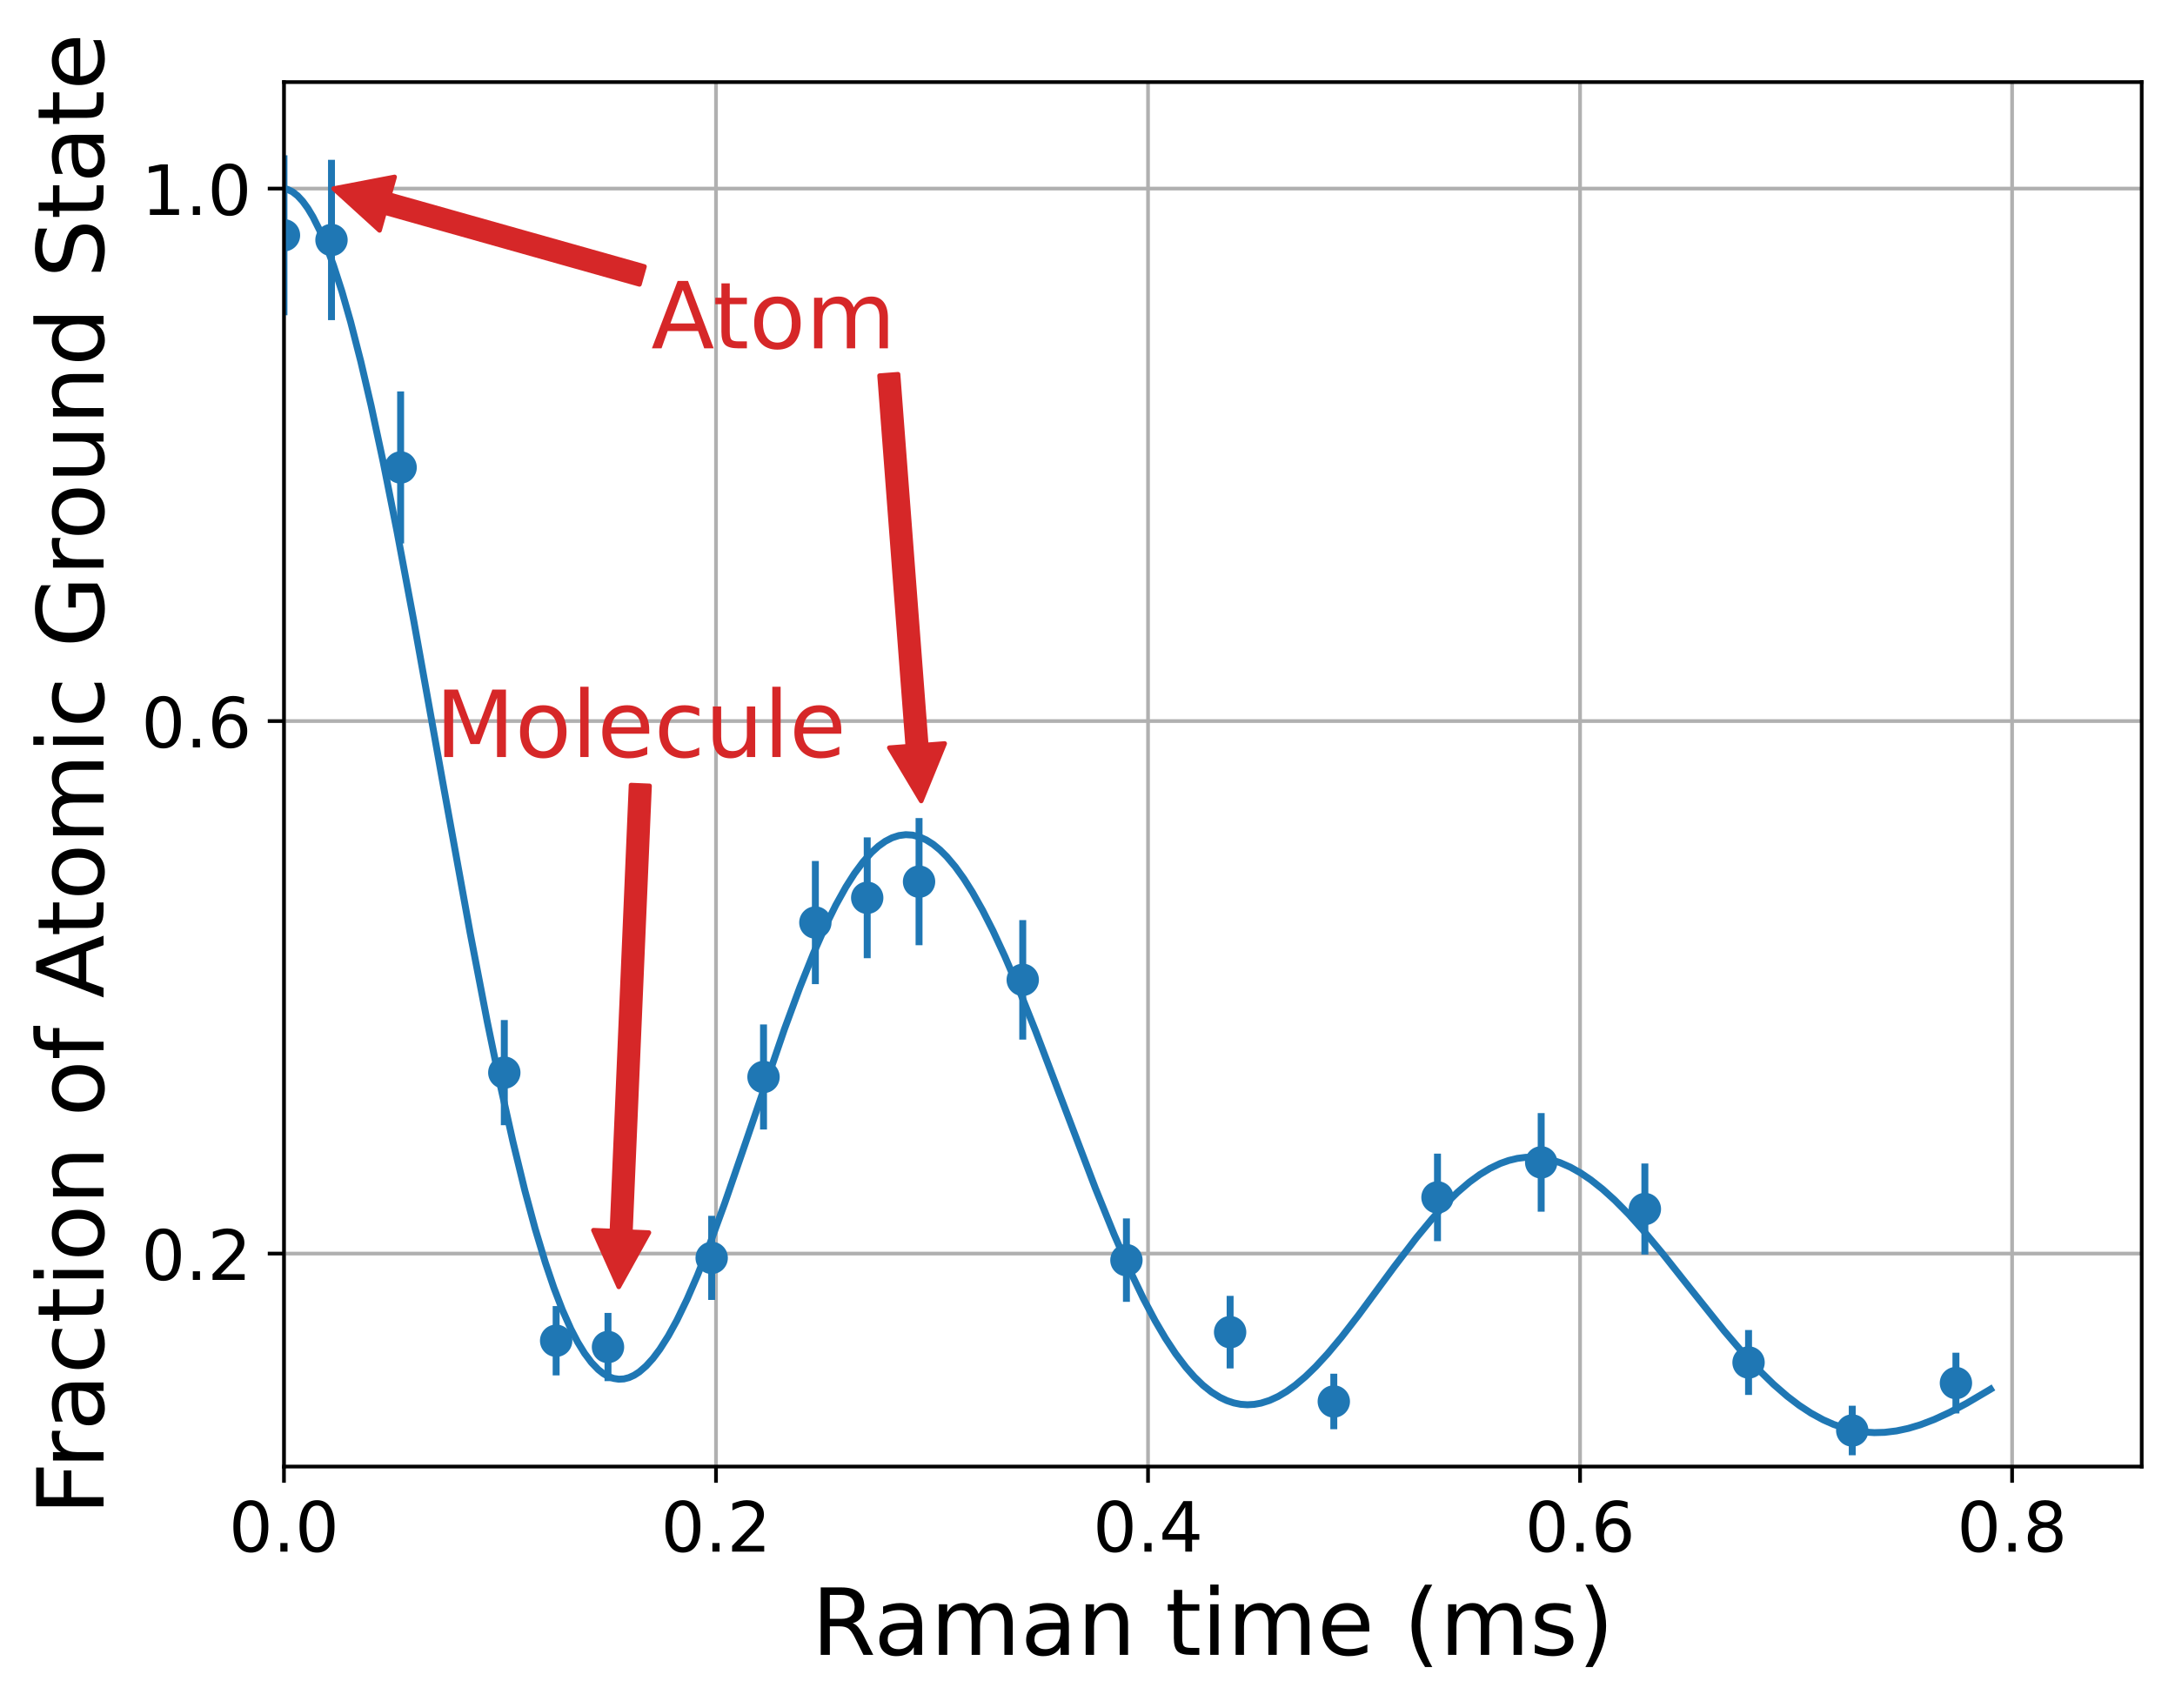
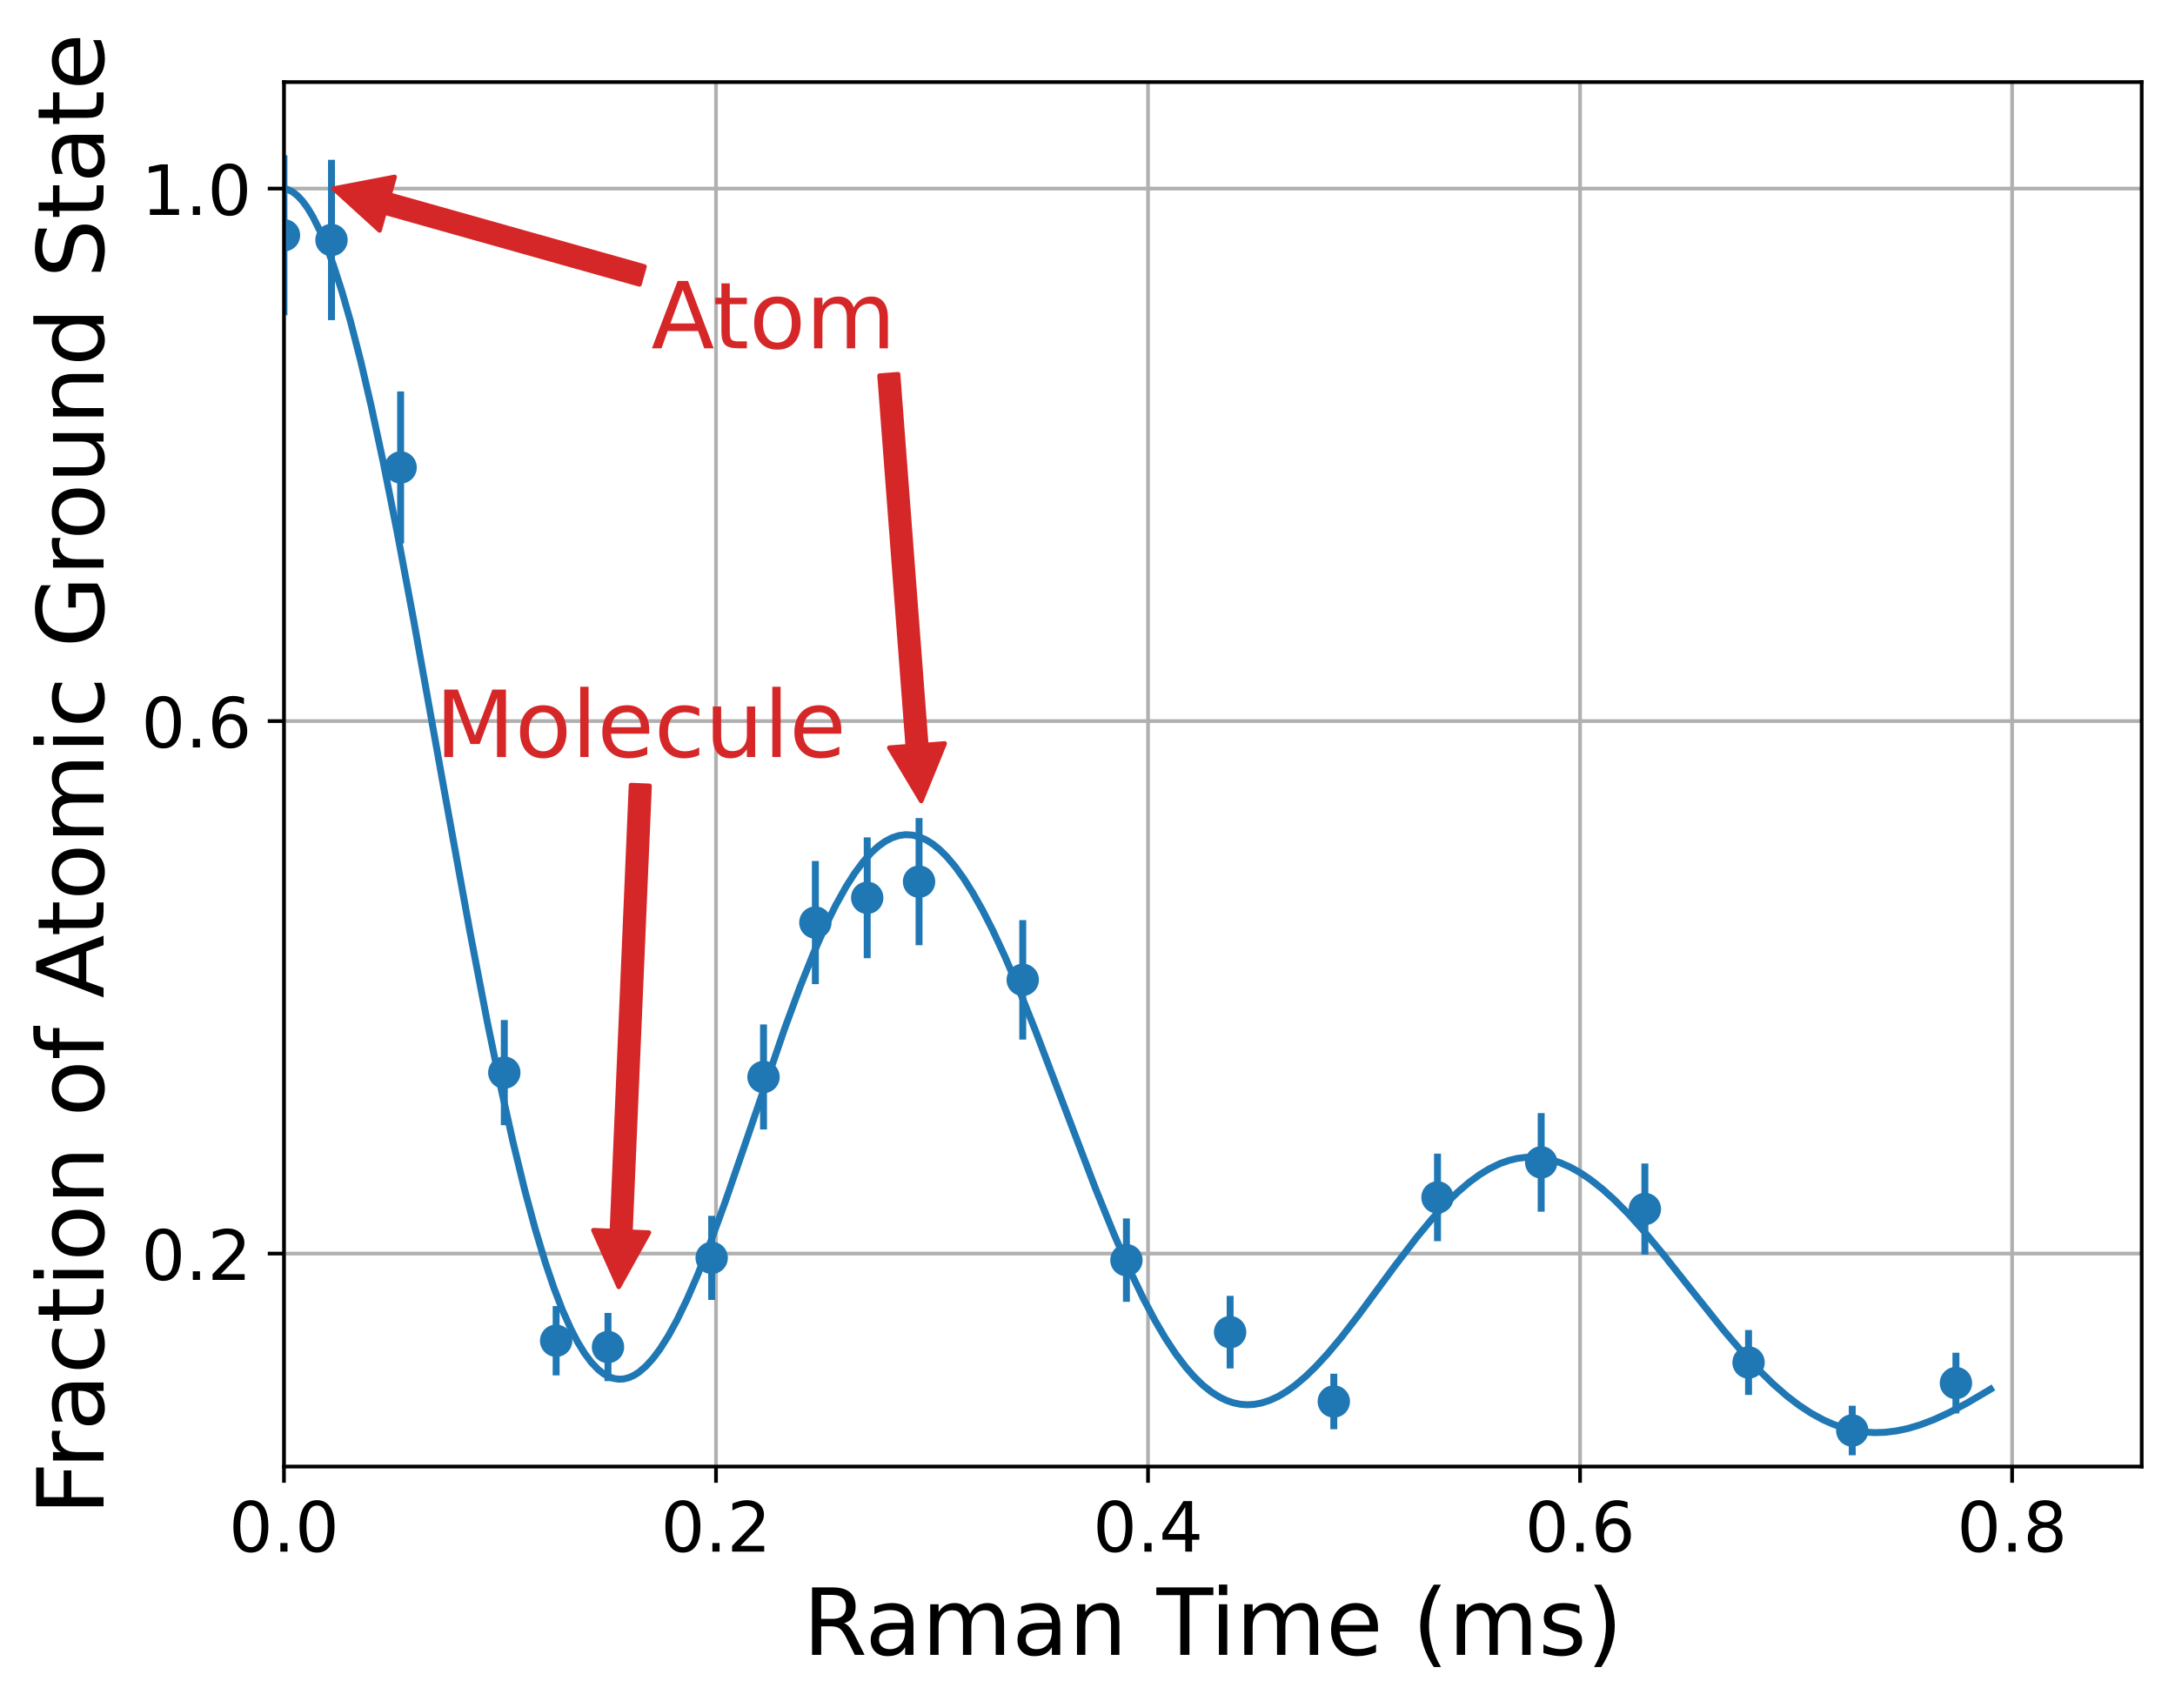
<svg xmlns="http://www.w3.org/2000/svg" xmlns:xlink="http://www.w3.org/1999/xlink" height="369.2pt" version="1.1" viewBox="0 0 470.371 369.2" width="470.371pt">
  <defs>
    <style type="text/css">*{stroke-linecap:butt;stroke-linejoin:round;}</style>
  </defs>
  <g id="figure_1">
    <g id="patch_1">
      <path d="M 0 369.2  L 470.371 369.2  L 470.371 0  L 0 0  z " style="fill:none;" />
    </g>
    <g id="axes_1">
      <g id="patch_2">
        <path d="M 61.411 317.127  L 463.171 317.127  L 463.171 17.751  L 61.411 17.751  z " style="fill:none;" />
      </g>
      <g id="matplotlib.axis_1">
        <g id="xtick_1">
          <g id="line2d_1">
            <path clip-path="url(#p8268c2a83a)" d="M 61.411 317.127  L 61.411 17.751  " style="fill:none;stroke:#b0b0b0;stroke-linecap:square;stroke-width:0.8;" />
          </g>
          <g id="line2d_2">
            <defs>
              <path d="M 0 0  L 0 3.5  " id="m005f0a59be" style="stroke:#000000;stroke-width:0.8;" />
            </defs>
            <g>
              <use style="stroke:#000000;stroke-width:0.8;" x="61.411" xlink:href="#m005f0a59be" y="317.127" />
            </g>
          </g>
          <g id="text_1">
            <g transform="translate(49.48359 335.5247)scale(0.15 -0.15)">
              <defs>
                <path d="M 31.781 66.406  Q 24.172 66.406 20.328 58.906  Q 16.5 51.422 16.5 36.375  Q 16.5 21.391 20.328 13.891  Q 24.172 6.391 31.781 6.391  Q 39.453 6.391 43.281 13.891  Q 47.125 21.391 47.125 36.375  Q 47.125 51.422 43.281 58.906  Q 39.453 66.406 31.781 66.406  z M 31.781 74.219  Q 44.047 74.219 50.516 64.516  Q 56.984 54.828 56.984 36.375  Q 56.984 17.969 50.516 8.266  Q 44.047 -1.422 31.781 -1.422  Q 19.531 -1.422 13.062 8.266  Q 6.594 17.969 6.594 36.375  Q 6.594 54.828 13.062 64.516  Q 19.531 74.219 31.781 74.219  z " id="DejaVuSans-48" />
                <path d="M 10.688 12.406  L 21 12.406  L 21 0  L 10.688 0  z " id="DejaVuSans-46" />
              </defs>
              <use xlink:href="#DejaVuSans-48" />
              <use x="63.623" xlink:href="#DejaVuSans-46" />
              <use x="95.41" xlink:href="#DejaVuSans-48" />
            </g>
          </g>
        </g>
        <g id="xtick_2">
          <g id="line2d_3">
            <path clip-path="url(#p8268c2a83a)" d="M 154.843 317.127  L 154.843 17.751  " style="fill:none;stroke:#b0b0b0;stroke-linecap:square;stroke-width:0.8;" />
          </g>
          <g id="line2d_4">
            <g>
              <use style="stroke:#000000;stroke-width:0.8;" x="154.843" xlink:href="#m005f0a59be" y="317.127" />
            </g>
          </g>
          <g id="text_2">
            <g transform="translate(142.9162 335.5247)scale(0.15 -0.15)">
              <defs>
                <path d="M 19.188 8.297  L 53.609 8.297  L 53.609 0  L 7.328 0  L 7.328 8.297  Q 12.938 14.109 22.625 23.891  Q 32.328 33.688 34.812 36.531  Q 39.547 41.844 41.422 45.531  Q 43.312 49.219 43.312 52.781  Q 43.312 58.594 39.234 62.25  Q 35.156 65.922 28.609 65.922  Q 23.969 65.922 18.812 64.312  Q 13.672 62.703 7.812 59.422  L 7.812 69.391  Q 13.766 71.781 18.938 73  Q 24.125 74.219 28.422 74.219  Q 39.75 74.219 46.484 68.547  Q 53.219 62.891 53.219 53.422  Q 53.219 48.922 51.531 44.891  Q 49.859 40.875 45.406 35.406  Q 44.188 33.984 37.641 27.219  Q 31.109 20.453 19.188 8.297  z " id="DejaVuSans-50" />
              </defs>
              <use xlink:href="#DejaVuSans-48" />
              <use x="63.623" xlink:href="#DejaVuSans-46" />
              <use x="95.41" xlink:href="#DejaVuSans-50" />
            </g>
          </g>
        </g>
        <g id="xtick_3">
          <g id="line2d_5">
            <path clip-path="url(#p8268c2a83a)" d="M 248.276 317.127  L 248.276 17.751  " style="fill:none;stroke:#b0b0b0;stroke-linecap:square;stroke-width:0.8;" />
          </g>
          <g id="line2d_6">
            <g>
              <use style="stroke:#000000;stroke-width:0.8;" x="248.276" xlink:href="#m005f0a59be" y="317.127" />
            </g>
          </g>
          <g id="text_3">
            <g transform="translate(236.3487 335.5247)scale(0.15 -0.15)">
              <defs>
                <path d="M 37.797 64.312  L 12.891 25.391  L 37.797 25.391  z M 35.203 72.906  L 47.609 72.906  L 47.609 25.391  L 58.016 25.391  L 58.016 17.188  L 47.609 17.188  L 47.609 0  L 37.797 0  L 37.797 17.188  L 4.891 17.188  L 4.891 26.703  z " id="DejaVuSans-52" />
              </defs>
              <use xlink:href="#DejaVuSans-48" />
              <use x="63.623" xlink:href="#DejaVuSans-46" />
              <use x="95.41" xlink:href="#DejaVuSans-52" />
            </g>
          </g>
        </g>
        <g id="xtick_4">
          <g id="line2d_7">
            <path clip-path="url(#p8268c2a83a)" d="M 341.709 317.127  L 341.709 17.751  " style="fill:none;stroke:#b0b0b0;stroke-linecap:square;stroke-width:0.8;" />
          </g>
          <g id="line2d_8">
            <g>
              <use style="stroke:#000000;stroke-width:0.8;" x="341.709" xlink:href="#m005f0a59be" y="317.127" />
            </g>
          </g>
          <g id="text_4">
            <g transform="translate(329.7813 335.5247)scale(0.15 -0.15)">
              <defs>
                <path d="M 33.016 40.375  Q 26.375 40.375 22.484 35.828  Q 18.609 31.297 18.609 23.391  Q 18.609 15.531 22.484 10.953  Q 26.375 6.391 33.016 6.391  Q 39.656 6.391 43.531 10.953  Q 47.406 15.531 47.406 23.391  Q 47.406 31.297 43.531 35.828  Q 39.656 40.375 33.016 40.375  z M 52.594 71.297  L 52.594 62.312  Q 48.875 64.062 45.094 64.984  Q 41.312 65.922 37.594 65.922  Q 27.828 65.922 22.672 59.328  Q 17.531 52.734 16.797 39.406  Q 19.672 43.656 24.016 45.922  Q 28.375 48.188 33.594 48.188  Q 44.578 48.188 50.953 41.516  Q 57.328 34.859 57.328 23.391  Q 57.328 12.156 50.688 5.359  Q 44.047 -1.422 33.016 -1.422  Q 20.359 -1.422 13.672 8.266  Q 6.984 17.969 6.984 36.375  Q 6.984 53.656 15.188 63.938  Q 23.391 74.219 37.203 74.219  Q 40.922 74.219 44.703 73.484  Q 48.484 72.75 52.594 71.297  z " id="DejaVuSans-54" />
              </defs>
              <use xlink:href="#DejaVuSans-48" />
              <use x="63.623" xlink:href="#DejaVuSans-46" />
              <use x="95.41" xlink:href="#DejaVuSans-54" />
            </g>
          </g>
        </g>
        <g id="xtick_5">
          <g id="line2d_9">
            <path clip-path="url(#p8268c2a83a)" d="M 435.141 317.127  L 435.141 17.751  " style="fill:none;stroke:#b0b0b0;stroke-linecap:square;stroke-width:0.8;" />
          </g>
          <g id="line2d_10">
            <g>
              <use style="stroke:#000000;stroke-width:0.8;" x="435.141" xlink:href="#m005f0a59be" y="317.127" />
            </g>
          </g>
          <g id="text_5">
            <g transform="translate(423.2138 335.5247)scale(0.15 -0.15)">
              <defs>
                <path d="M 31.781 34.625  Q 24.75 34.625 20.719 30.859  Q 16.703 27.094 16.703 20.516  Q 16.703 13.922 20.719 10.156  Q 24.75 6.391 31.781 6.391  Q 38.812 6.391 42.859 10.172  Q 46.922 13.969 46.922 20.516  Q 46.922 27.094 42.891 30.859  Q 38.875 34.625 31.781 34.625  z M 21.922 38.812  Q 15.578 40.375 12.031 44.719  Q 8.5 49.078 8.5 55.328  Q 8.5 64.062 14.719 69.141  Q 20.953 74.219 31.781 74.219  Q 42.672 74.219 48.875 69.141  Q 55.078 64.062 55.078 55.328  Q 55.078 49.078 51.531 44.719  Q 48 40.375 41.703 38.812  Q 48.828 37.156 52.797 32.312  Q 56.781 27.484 56.781 20.516  Q 56.781 9.906 50.312 4.234  Q 43.844 -1.422 31.781 -1.422  Q 19.734 -1.422 13.25 4.234  Q 6.781 9.906 6.781 20.516  Q 6.781 27.484 10.781 32.312  Q 14.797 37.156 21.922 38.812  z M 18.312 54.391  Q 18.312 48.734 21.844 45.562  Q 25.391 42.391 31.781 42.391  Q 38.141 42.391 41.719 45.562  Q 45.312 48.734 45.312 54.391  Q 45.312 60.062 41.719 63.234  Q 38.141 66.406 31.781 66.406  Q 25.391 66.406 21.844 63.234  Q 18.312 60.062 18.312 54.391  z " id="DejaVuSans-56" />
              </defs>
              <use xlink:href="#DejaVuSans-48" />
              <use x="63.623" xlink:href="#DejaVuSans-46" />
              <use x="95.41" xlink:href="#DejaVuSans-56" />
            </g>
          </g>
        </g>
        <g id="text_6">
-           <g transform="translate(175.5316 357.8411)scale(0.2 -0.2)">
+           <g transform="translate(173.6566 357.8411)scale(0.2 -0.2)">
            <defs>
              <path d="M 44.391 34.188  Q 47.562 33.109 50.562 29.594  Q 53.562 26.078 56.594 19.922  L 66.609 0  L 56 0  L 46.688 18.703  Q 43.062 26.031 39.672 28.422  Q 36.281 30.812 30.422 30.812  L 19.672 30.812  L 19.672 0  L 9.812 0  L 9.812 72.906  L 32.078 72.906  Q 44.578 72.906 50.734 67.672  Q 56.891 62.453 56.891 51.906  Q 56.891 45.016 53.688 40.469  Q 50.484 35.938 44.391 34.188  z M 19.672 64.797  L 19.672 38.922  L 32.078 38.922  Q 39.203 38.922 42.844 42.219  Q 46.484 45.516 46.484 51.906  Q 46.484 58.297 42.844 61.547  Q 39.203 64.797 32.078 64.797  z " id="DejaVuSans-82" />
              <path d="M 34.281 27.484  Q 23.391 27.484 19.188 25  Q 14.984 22.516 14.984 16.5  Q 14.984 11.719 18.141 8.906  Q 21.297 6.109 26.703 6.109  Q 34.188 6.109 38.703 11.406  Q 43.219 16.703 43.219 25.484  L 43.219 27.484  z M 52.203 31.203  L 52.203 0  L 43.219 0  L 43.219 8.297  Q 40.141 3.328 35.547 0.953  Q 30.953 -1.422 24.312 -1.422  Q 15.922 -1.422 10.953 3.297  Q 6 8.016 6 15.922  Q 6 25.141 12.172 29.828  Q 18.359 34.516 30.609 34.516  L 43.219 34.516  L 43.219 35.406  Q 43.219 41.609 39.141 45  Q 35.062 48.391 27.688 48.391  Q 23 48.391 18.547 47.266  Q 14.109 46.141 10.016 43.891  L 10.016 52.203  Q 14.938 54.109 19.578 55.047  Q 24.219 56 28.609 56  Q 40.484 56 46.344 49.844  Q 52.203 43.703 52.203 31.203  z " id="DejaVuSans-97" />
              <path d="M 52 44.188  Q 55.375 50.25 60.062 53.125  Q 64.75 56 71.094 56  Q 79.641 56 84.281 50.016  Q 88.922 44.047 88.922 33.016  L 88.922 0  L 79.891 0  L 79.891 32.719  Q 79.891 40.578 77.094 44.375  Q 74.312 48.188 68.609 48.188  Q 61.625 48.188 57.562 43.547  Q 53.516 38.922 53.516 30.906  L 53.516 0  L 44.484 0  L 44.484 32.719  Q 44.484 40.625 41.703 44.406  Q 38.922 48.188 33.109 48.188  Q 26.219 48.188 22.156 43.531  Q 18.109 38.875 18.109 30.906  L 18.109 0  L 9.078 0  L 9.078 54.688  L 18.109 54.688  L 18.109 46.188  Q 21.188 51.219 25.484 53.609  Q 29.781 56 35.688 56  Q 41.656 56 45.828 52.969  Q 50 49.953 52 44.188  z " id="DejaVuSans-109" />
              <path d="M 54.891 33.016  L 54.891 0  L 45.906 0  L 45.906 32.719  Q 45.906 40.484 42.875 44.328  Q 39.844 48.188 33.797 48.188  Q 26.516 48.188 22.312 43.547  Q 18.109 38.922 18.109 30.906  L 18.109 0  L 9.078 0  L 9.078 54.688  L 18.109 54.688  L 18.109 46.188  Q 21.344 51.125 25.703 53.562  Q 30.078 56 35.797 56  Q 45.219 56 50.047 50.172  Q 54.891 44.344 54.891 33.016  z " id="DejaVuSans-110" />
              <path id="DejaVuSans-32" />
-               <path d="M 18.312 70.219  L 18.312 54.688  L 36.812 54.688  L 36.812 47.703  L 18.312 47.703  L 18.312 18.016  Q 18.312 11.328 20.141 9.422  Q 21.969 7.516 27.594 7.516  L 36.812 7.516  L 36.812 0  L 27.594 0  Q 17.188 0 13.234 3.875  Q 9.281 7.766 9.281 18.016  L 9.281 47.703  L 2.688 47.703  L 2.688 54.688  L 9.281 54.688  L 9.281 70.219  z " id="DejaVuSans-116" />
+               <path d="M -0.297 72.906  L 61.375 72.906  L 61.375 64.594  L 35.5 64.594  L 35.5 0  L 25.594 0  L 25.594 64.594  L -0.297 64.594  z " id="DejaVuSans-84" />
              <path d="M 9.422 54.688  L 18.406 54.688  L 18.406 0  L 9.422 0  z M 9.422 75.984  L 18.406 75.984  L 18.406 64.594  L 9.422 64.594  z " id="DejaVuSans-105" />
              <path d="M 56.203 29.594  L 56.203 25.203  L 14.891 25.203  Q 15.484 15.922 20.484 11.062  Q 25.484 6.203 34.422 6.203  Q 39.594 6.203 44.453 7.469  Q 49.312 8.734 54.109 11.281  L 54.109 2.781  Q 49.266 0.734 44.188 -0.344  Q 39.109 -1.422 33.891 -1.422  Q 20.797 -1.422 13.156 6.188  Q 5.516 13.812 5.516 26.812  Q 5.516 40.234 12.766 48.109  Q 20.016 56 32.328 56  Q 43.359 56 49.781 48.891  Q 56.203 41.797 56.203 29.594  z M 47.219 32.234  Q 47.125 39.594 43.094 43.984  Q 39.062 48.391 32.422 48.391  Q 24.906 48.391 20.391 44.141  Q 15.875 39.891 15.188 32.172  z " id="DejaVuSans-101" />
              <path d="M 31 75.875  Q 24.469 64.656 21.281 53.656  Q 18.109 42.672 18.109 31.391  Q 18.109 20.125 21.312 9.062  Q 24.516 -2 31 -13.188  L 23.188 -13.188  Q 15.875 -1.703 12.234 9.375  Q 8.594 20.453 8.594 31.391  Q 8.594 42.281 12.203 53.312  Q 15.828 64.359 23.188 75.875  z " id="DejaVuSans-40" />
              <path d="M 44.281 53.078  L 44.281 44.578  Q 40.484 46.531 36.375 47.5  Q 32.281 48.484 27.875 48.484  Q 21.188 48.484 17.844 46.438  Q 14.5 44.391 14.5 40.281  Q 14.5 37.156 16.891 35.375  Q 19.281 33.594 26.516 31.984  L 29.594 31.297  Q 39.156 29.25 43.188 25.516  Q 47.219 21.781 47.219 15.094  Q 47.219 7.469 41.188 3.016  Q 35.156 -1.422 24.609 -1.422  Q 20.219 -1.422 15.453 -0.562  Q 10.688 0.297 5.422 2  L 5.422 11.281  Q 10.406 8.688 15.234 7.391  Q 20.062 6.109 24.812 6.109  Q 31.156 6.109 34.562 8.281  Q 37.984 10.453 37.984 14.406  Q 37.984 18.062 35.516 20.016  Q 33.062 21.969 24.703 23.781  L 21.578 24.516  Q 13.234 26.266 9.516 29.906  Q 5.812 33.547 5.812 39.891  Q 5.812 47.609 11.281 51.797  Q 16.75 56 26.812 56  Q 31.781 56 36.172 55.266  Q 40.578 54.547 44.281 53.078  z " id="DejaVuSans-115" />
              <path d="M 8.016 75.875  L 15.828 75.875  Q 23.141 64.359 26.781 53.312  Q 30.422 42.281 30.422 31.391  Q 30.422 20.453 26.781 9.375  Q 23.141 -1.703 15.828 -13.188  L 8.016 -13.188  Q 14.5 -2 17.703 9.062  Q 20.906 20.125 20.906 31.391  Q 20.906 42.672 17.703 53.656  Q 14.5 64.656 8.016 75.875  z " id="DejaVuSans-41" />
            </defs>
            <use xlink:href="#DejaVuSans-82" />
            <use x="67.232" xlink:href="#DejaVuSans-97" />
            <use x="128.512" xlink:href="#DejaVuSans-109" />
            <use x="225.924" xlink:href="#DejaVuSans-97" />
            <use x="287.203" xlink:href="#DejaVuSans-110" />
            <use x="350.582" xlink:href="#DejaVuSans-32" />
-             <use x="382.369" xlink:href="#DejaVuSans-116" />
-             <use x="421.578" xlink:href="#DejaVuSans-105" />
-             <use x="449.361" xlink:href="#DejaVuSans-109" />
-             <use x="546.773" xlink:href="#DejaVuSans-101" />
-             <use x="608.297" xlink:href="#DejaVuSans-32" />
-             <use x="640.084" xlink:href="#DejaVuSans-40" />
-             <use x="679.098" xlink:href="#DejaVuSans-109" />
-             <use x="776.51" xlink:href="#DejaVuSans-115" />
-             <use x="828.609" xlink:href="#DejaVuSans-41" />
+             <use x="382.369" xlink:href="#DejaVuSans-84" />
+             <use x="440.328" xlink:href="#DejaVuSans-105" />
+             <use x="468.111" xlink:href="#DejaVuSans-109" />
+             <use x="565.523" xlink:href="#DejaVuSans-101" />
+             <use x="627.047" xlink:href="#DejaVuSans-32" />
+             <use x="658.834" xlink:href="#DejaVuSans-40" />
+             <use x="697.848" xlink:href="#DejaVuSans-109" />
+             <use x="795.26" xlink:href="#DejaVuSans-115" />
+             <use x="847.359" xlink:href="#DejaVuSans-41" />
          </g>
        </g>
      </g>
      <g id="matplotlib.axis_2">
        <g id="ytick_1">
          <g id="line2d_11">
            <path clip-path="url(#p8268c2a83a)" d="M 61.411 271.069  L 463.171 271.069  " style="fill:none;stroke:#b0b0b0;stroke-linecap:square;stroke-width:0.8;" />
          </g>
          <g id="line2d_12">
            <defs>
              <path d="M 0 0  L -3.5 0  " id="mc3ce260a5b" style="stroke:#000000;stroke-width:0.8;" />
            </defs>
            <g>
              <use style="stroke:#000000;stroke-width:0.8;" x="61.411" xlink:href="#mc3ce260a5b" y="271.069" />
            </g>
          </g>
          <g id="text_7">
            <g transform="translate(30.55625 276.768)scale(0.15 -0.15)">
              <use xlink:href="#DejaVuSans-48" />
              <use x="63.623" xlink:href="#DejaVuSans-46" />
              <use x="95.41" xlink:href="#DejaVuSans-50" />
            </g>
          </g>
        </g>
        <g id="ytick_2">
          <g id="line2d_13">
            <path clip-path="url(#p8268c2a83a)" d="M 61.411 155.925  L 463.171 155.925  " style="fill:none;stroke:#b0b0b0;stroke-linecap:square;stroke-width:0.8;" />
          </g>
          <g id="line2d_14">
            <g>
              <use style="stroke:#000000;stroke-width:0.8;" x="61.411" xlink:href="#mc3ce260a5b" y="155.925" />
            </g>
          </g>
          <g id="text_8">
            <g transform="translate(30.55625 161.6234)scale(0.15 -0.15)">
              <use xlink:href="#DejaVuSans-48" />
              <use x="63.623" xlink:href="#DejaVuSans-46" />
              <use x="95.41" xlink:href="#DejaVuSans-54" />
            </g>
          </g>
        </g>
        <g id="ytick_3">
          <g id="line2d_15">
            <path clip-path="url(#p8268c2a83a)" d="M 61.411 40.78  L 463.171 40.78  " style="fill:none;stroke:#b0b0b0;stroke-linecap:square;stroke-width:0.8;" />
          </g>
          <g id="line2d_16">
            <g>
              <use style="stroke:#000000;stroke-width:0.8;" x="61.411" xlink:href="#mc3ce260a5b" y="40.78" />
            </g>
          </g>
          <g id="text_9">
            <g transform="translate(30.55625 46.47881)scale(0.15 -0.15)">
              <defs>
                <path d="M 12.406 8.297  L 28.516 8.297  L 28.516 63.922  L 10.984 60.406  L 10.984 69.391  L 28.422 72.906  L 38.281 72.906  L 38.281 8.297  L 54.391 8.297  L 54.391 0  L 12.406 0  z " id="DejaVuSans-49" />
              </defs>
              <use xlink:href="#DejaVuSans-49" />
              <use x="63.623" xlink:href="#DejaVuSans-46" />
              <use x="95.41" xlink:href="#DejaVuSans-48" />
            </g>
          </g>
        </g>
        <g id="text_10">
          <g transform="translate(22.39688 327.6781)rotate(-90)scale(0.2 -0.2)">
            <defs>
              <path d="M 9.812 72.906  L 51.703 72.906  L 51.703 64.594  L 19.672 64.594  L 19.672 43.109  L 48.578 43.109  L 48.578 34.812  L 19.672 34.812  L 19.672 0  L 9.812 0  z " id="DejaVuSans-70" />
              <path d="M 41.109 46.297  Q 39.594 47.172 37.812 47.578  Q 36.031 48 33.891 48  Q 26.266 48 22.188 43.047  Q 18.109 38.094 18.109 28.812  L 18.109 0  L 9.078 0  L 9.078 54.688  L 18.109 54.688  L 18.109 46.188  Q 20.953 51.172 25.484 53.578  Q 30.031 56 36.531 56  Q 37.453 56 38.578 55.875  Q 39.703 55.766 41.062 55.516  z " id="DejaVuSans-114" />
              <path d="M 48.781 52.594  L 48.781 44.188  Q 44.969 46.297 41.141 47.344  Q 37.312 48.391 33.406 48.391  Q 24.656 48.391 19.812 42.844  Q 14.984 37.312 14.984 27.297  Q 14.984 17.281 19.812 11.734  Q 24.656 6.203 33.406 6.203  Q 37.312 6.203 41.141 7.25  Q 44.969 8.297 48.781 10.406  L 48.781 2.094  Q 45.016 0.344 40.984 -0.531  Q 36.969 -1.422 32.422 -1.422  Q 20.062 -1.422 12.781 6.344  Q 5.516 14.109 5.516 27.297  Q 5.516 40.672 12.859 48.328  Q 20.219 56 33.016 56  Q 37.156 56 41.109 55.141  Q 45.062 54.297 48.781 52.594  z " id="DejaVuSans-99" />
+               <path d="M 18.312 70.219  L 18.312 54.688  L 36.812 54.688  L 36.812 47.703  L 18.312 47.703  L 18.312 18.016  Q 18.312 11.328 20.141 9.422  Q 21.969 7.516 27.594 7.516  L 36.812 7.516  L 36.812 0  L 27.594 0  Q 17.188 0 13.234 3.875  Q 9.281 7.766 9.281 18.016  L 9.281 47.703  L 2.688 47.703  L 2.688 54.688  L 9.281 54.688  L 9.281 70.219  z " id="DejaVuSans-116" />
              <path d="M 30.609 48.391  Q 23.391 48.391 19.188 42.75  Q 14.984 37.109 14.984 27.297  Q 14.984 17.484 19.156 11.844  Q 23.344 6.203 30.609 6.203  Q 37.797 6.203 41.984 11.859  Q 46.188 17.531 46.188 27.297  Q 46.188 37.016 41.984 42.703  Q 37.797 48.391 30.609 48.391  z M 30.609 56  Q 42.328 56 49.016 48.375  Q 55.719 40.766 55.719 27.297  Q 55.719 13.875 49.016 6.219  Q 42.328 -1.422 30.609 -1.422  Q 18.844 -1.422 12.172 6.219  Q 5.516 13.875 5.516 27.297  Q 5.516 40.766 12.172 48.375  Q 18.844 56 30.609 56  z " id="DejaVuSans-111" />
              <path d="M 37.109 75.984  L 37.109 68.5  L 28.516 68.5  Q 23.688 68.5 21.797 66.547  Q 19.922 64.594 19.922 59.516  L 19.922 54.688  L 34.719 54.688  L 34.719 47.703  L 19.922 47.703  L 19.922 0  L 10.891 0  L 10.891 47.703  L 2.297 47.703  L 2.297 54.688  L 10.891 54.688  L 10.891 58.5  Q 10.891 67.625 15.141 71.797  Q 19.391 75.984 28.609 75.984  z " id="DejaVuSans-102" />
              <path d="M 34.188 63.188  L 20.797 26.906  L 47.609 26.906  z M 28.609 72.906  L 39.797 72.906  L 67.578 0  L 57.328 0  L 50.688 18.703  L 17.828 18.703  L 11.188 0  L 0.781 0  z " id="DejaVuSans-65" />
              <path d="M 59.516 10.406  L 59.516 29.984  L 43.406 29.984  L 43.406 38.094  L 69.281 38.094  L 69.281 6.781  Q 63.578 2.734 56.688 0.656  Q 49.812 -1.422 42 -1.422  Q 24.906 -1.422 15.25 8.562  Q 5.609 18.562 5.609 36.375  Q 5.609 54.25 15.25 64.234  Q 24.906 74.219 42 74.219  Q 49.125 74.219 55.547 72.453  Q 61.969 70.703 67.391 67.281  L 67.391 56.781  Q 61.922 61.422 55.766 63.766  Q 49.609 66.109 42.828 66.109  Q 29.438 66.109 22.719 58.641  Q 16.016 51.172 16.016 36.375  Q 16.016 21.625 22.719 14.156  Q 29.438 6.688 42.828 6.688  Q 48.047 6.688 52.141 7.594  Q 56.25 8.5 59.516 10.406  z " id="DejaVuSans-71" />
              <path d="M 8.5 21.578  L 8.5 54.688  L 17.484 54.688  L 17.484 21.922  Q 17.484 14.156 20.5 10.266  Q 23.531 6.391 29.594 6.391  Q 36.859 6.391 41.078 11.031  Q 45.312 15.672 45.312 23.688  L 45.312 54.688  L 54.297 54.688  L 54.297 0  L 45.312 0  L 45.312 8.406  Q 42.047 3.422 37.719 1  Q 33.406 -1.422 27.688 -1.422  Q 18.266 -1.422 13.375 4.438  Q 8.5 10.297 8.5 21.578  z M 31.109 56  z " id="DejaVuSans-117" />
              <path d="M 45.406 46.391  L 45.406 75.984  L 54.391 75.984  L 54.391 0  L 45.406 0  L 45.406 8.203  Q 42.578 3.328 38.25 0.953  Q 33.938 -1.422 27.875 -1.422  Q 17.969 -1.422 11.734 6.484  Q 5.516 14.406 5.516 27.297  Q 5.516 40.188 11.734 48.094  Q 17.969 56 27.875 56  Q 33.938 56 38.25 53.625  Q 42.578 51.266 45.406 46.391  z M 14.797 27.297  Q 14.797 17.391 18.875 11.75  Q 22.953 6.109 30.078 6.109  Q 37.203 6.109 41.297 11.75  Q 45.406 17.391 45.406 27.297  Q 45.406 37.203 41.297 42.844  Q 37.203 48.484 30.078 48.484  Q 22.953 48.484 18.875 42.844  Q 14.797 37.203 14.797 27.297  z " id="DejaVuSans-100" />
              <path d="M 53.516 70.516  L 53.516 60.891  Q 47.906 63.578 42.922 64.891  Q 37.938 66.219 33.297 66.219  Q 25.25 66.219 20.875 63.094  Q 16.5 59.969 16.5 54.203  Q 16.5 49.359 19.406 46.891  Q 22.312 44.438 30.422 42.922  L 36.375 41.703  Q 47.406 39.594 52.656 34.297  Q 57.906 29 57.906 20.125  Q 57.906 9.516 50.797 4.047  Q 43.703 -1.422 29.984 -1.422  Q 24.812 -1.422 18.969 -0.25  Q 13.141 0.922 6.891 3.219  L 6.891 13.375  Q 12.891 10.016 18.656 8.297  Q 24.422 6.594 29.984 6.594  Q 38.422 6.594 43.016 9.906  Q 47.609 13.234 47.609 19.391  Q 47.609 24.75 44.312 27.781  Q 41.016 30.812 33.5 32.328  L 27.484 33.5  Q 16.453 35.688 11.516 40.375  Q 6.594 45.062 6.594 53.422  Q 6.594 63.094 13.406 68.656  Q 20.219 74.219 32.172 74.219  Q 37.312 74.219 42.625 73.281  Q 47.953 72.359 53.516 70.516  z " id="DejaVuSans-83" />
            </defs>
            <use xlink:href="#DejaVuSans-70" />
            <use x="50.27" xlink:href="#DejaVuSans-114" />
            <use x="91.383" xlink:href="#DejaVuSans-97" />
            <use x="152.662" xlink:href="#DejaVuSans-99" />
            <use x="207.643" xlink:href="#DejaVuSans-116" />
            <use x="246.852" xlink:href="#DejaVuSans-105" />
            <use x="274.635" xlink:href="#DejaVuSans-111" />
            <use x="335.816" xlink:href="#DejaVuSans-110" />
            <use x="399.195" xlink:href="#DejaVuSans-32" />
            <use x="430.982" xlink:href="#DejaVuSans-111" />
            <use x="492.164" xlink:href="#DejaVuSans-102" />
            <use x="527.369" xlink:href="#DejaVuSans-32" />
            <use x="559.156" xlink:href="#DejaVuSans-65" />
            <use x="625.814" xlink:href="#DejaVuSans-116" />
            <use x="665.023" xlink:href="#DejaVuSans-111" />
            <use x="726.205" xlink:href="#DejaVuSans-109" />
            <use x="823.617" xlink:href="#DejaVuSans-105" />
            <use x="851.4" xlink:href="#DejaVuSans-99" />
            <use x="906.381" xlink:href="#DejaVuSans-32" />
            <use x="938.168" xlink:href="#DejaVuSans-71" />
            <use x="1015.658" xlink:href="#DejaVuSans-114" />
            <use x="1054.521" xlink:href="#DejaVuSans-111" />
            <use x="1115.703" xlink:href="#DejaVuSans-117" />
            <use x="1179.082" xlink:href="#DejaVuSans-110" />
            <use x="1242.461" xlink:href="#DejaVuSans-100" />
            <use x="1305.938" xlink:href="#DejaVuSans-32" />
            <use x="1337.725" xlink:href="#DejaVuSans-83" />
            <use x="1401.201" xlink:href="#DejaVuSans-116" />
            <use x="1440.41" xlink:href="#DejaVuSans-97" />
            <use x="1501.689" xlink:href="#DejaVuSans-116" />
            <use x="1540.898" xlink:href="#DejaVuSans-101" />
          </g>
        </g>
      </g>
      <g id="LineCollection_1">
        <path clip-path="url(#p8268c2a83a)" d="M 61.411 68.169  L 61.411 33.583  " style="fill:none;stroke:#1f77b4;stroke-width:1.5;" />
        <path clip-path="url(#p8268c2a83a)" d="M 71.689 69.226  L 71.689 34.562  " style="fill:none;stroke:#1f77b4;stroke-width:1.5;" />
        <path clip-path="url(#p8268c2a83a)" d="M 86.638 117.522  L 86.638 84.645  " style="fill:none;stroke:#1f77b4;stroke-width:1.5;" />
        <path clip-path="url(#p8268c2a83a)" d="M 109.062 243.319  L 109.062 220.567  " style="fill:none;stroke:#1f77b4;stroke-width:1.5;" />
        <path clip-path="url(#p8268c2a83a)" d="M 120.273 297.414  L 120.273 282.426  " style="fill:none;stroke:#1f77b4;stroke-width:1.5;" />
        <path clip-path="url(#p8268c2a83a)" d="M 131.485 298.659  L 131.485 283.898  " style="fill:none;stroke:#1f77b4;stroke-width:1.5;" />
        <path clip-path="url(#p8268c2a83a)" d="M 153.909 281.098  L 153.909 262.908  " style="fill:none;stroke:#1f77b4;stroke-width:1.5;" />
        <path clip-path="url(#p8268c2a83a)" d="M 165.121 244.244  L 165.121 221.531  " style="fill:none;stroke:#1f77b4;stroke-width:1.5;" />
        <path clip-path="url(#p8268c2a83a)" d="M 176.333 212.805  L 176.333 186.177  " style="fill:none;stroke:#1f77b4;stroke-width:1.5;" />
        <path clip-path="url(#p8268c2a83a)" d="M 187.545 207.197  L 187.545 181.079  " style="fill:none;stroke:#1f77b4;stroke-width:1.5;" />
        <path clip-path="url(#p8268c2a83a)" d="M 198.757 204.397  L 198.757 176.899  " style="fill:none;stroke:#1f77b4;stroke-width:1.5;" />
        <path clip-path="url(#p8268c2a83a)" d="M 221.181 224.801  L 221.181 198.956  " style="fill:none;stroke:#1f77b4;stroke-width:1.5;" />
        <path clip-path="url(#p8268c2a83a)" d="M 243.604 281.513  L 243.604 263.476  " style="fill:none;stroke:#1f77b4;stroke-width:1.5;" />
        <path clip-path="url(#p8268c2a83a)" d="M 266.028 295.911  L 266.028 280.219  " style="fill:none;stroke:#1f77b4;stroke-width:1.5;" />
        <path clip-path="url(#p8268c2a83a)" d="M 288.452 309.057  L 288.452 297.053  " style="fill:none;stroke:#1f77b4;stroke-width:1.5;" />
        <path clip-path="url(#p8268c2a83a)" d="M 310.876 268.393  L 310.876 249.465  " style="fill:none;stroke:#1f77b4;stroke-width:1.5;" />
        <path clip-path="url(#p8268c2a83a)" d="M 333.3 262.016  L 333.3 240.686  " style="fill:none;stroke:#1f77b4;stroke-width:1.5;" />
        <path clip-path="url(#p8268c2a83a)" d="M 355.723 271.274  L 355.723 251.596  " style="fill:none;stroke:#1f77b4;stroke-width:1.5;" />
        <path clip-path="url(#p8268c2a83a)" d="M 378.147 301.642  L 378.147 287.6  " style="fill:none;stroke:#1f77b4;stroke-width:1.5;" />
        <path clip-path="url(#p8268c2a83a)" d="M 400.571 314.69  L 400.571 303.968  " style="fill:none;stroke:#1f77b4;stroke-width:1.5;" />
        <path clip-path="url(#p8268c2a83a)" d="M 422.995 305.636  L 422.995 292.51  " style="fill:none;stroke:#1f77b4;stroke-width:1.5;" />
      </g>
      <g id="line2d_17">
        <path clip-path="url(#p8268c2a83a)" d="M 61.411 40.78  L 62.15 40.944  L 63.258 41.473  L 64.366 42.34  L 65.475 43.54  L 66.583 45.068  L 67.691 46.918  L 69.169 49.874  L 70.647 53.371  L 72.124 57.389  L 73.971 63.11  L 75.819 69.562  L 78.035 78.192  L 80.252 87.697  L 82.838 99.749  L 85.793 114.575  L 89.487 134.274  L 95.768 169.237  L 101.679 201.751  L 105.373 220.912  L 108.328 235.218  L 110.914 246.813  L 113.5 257.419  L 115.717 265.644  L 117.933 273.012  L 119.781 278.465  L 121.628 283.272  L 123.475 287.418  L 124.953 290.252  L 126.43 292.654  L 127.908 294.624  L 129.386 296.163  L 130.494 297.036  L 131.602 297.67  L 132.711 298.069  L 133.819 298.236  L 134.927 298.174  L 136.035 297.888  L 137.144 297.383  L 138.252 296.665  L 139.73 295.385  L 141.207 293.753  L 142.685 291.784  L 144.532 288.879  L 146.379 285.515  L 148.596 280.93  L 150.813 275.818  L 153.399 269.291  L 156.723 260.21  L 161.157 247.345  L 169.653 222.521  L 172.978 213.509  L 175.934 206.124  L 178.52 200.263  L 180.736 195.752  L 182.953 191.764  L 184.8 188.868  L 186.647 186.38  L 188.494 184.316  L 189.972 182.978  L 191.45 181.924  L 192.927 181.157  L 194.405 180.678  L 195.883 180.487  L 197.36 180.583  L 198.838 180.964  L 200.316 181.626  L 201.794 182.564  L 203.271 183.771  L 204.749 185.24  L 206.596 187.431  L 208.443 189.998  L 210.29 192.92  L 212.507 196.859  L 214.724 201.229  L 217.31 206.806  L 220.265 213.711  L 223.959 222.948  L 229.501 237.526  L 236.889 256.942  L 240.953 266.968  L 244.278 274.562  L 247.233 280.733  L 249.819 285.618  L 252.036 289.386  L 254.252 292.743  L 256.469 295.669  L 258.316 297.769  L 260.163 299.554  L 262.01 301.023  L 263.857 302.175  L 265.335 302.869  L 266.813 303.362  L 268.291 303.659  L 269.768 303.761  L 271.246 303.675  L 272.724 303.406  L 274.571 302.82  L 276.418 301.97  L 278.265 300.872  L 280.112 299.542  L 282.329 297.665  L 284.545 295.514  L 287.131 292.706  L 290.087 289.173  L 293.781 284.407  L 301.539 273.896  L 306.342 267.618  L 309.667 263.603  L 312.622 260.359  L 315.208 257.824  L 317.794 255.61  L 320.011 253.992  L 322.227 252.647  L 324.444 251.59  L 326.291 250.935  L 328.138 250.49  L 329.985 250.255  L 331.832 250.231  L 333.679 250.417  L 335.527 250.81  L 337.374 251.406  L 339.59 252.379  L 341.807 253.624  L 344.023 255.123  L 346.609 257.171  L 349.195 259.511  L 352.151 262.498  L 355.476 266.188  L 359.539 271.052  L 365.82 278.974  L 372.839 287.755  L 376.902 292.507  L 380.227 296.097  L 383.552 299.351  L 386.508 301.919  L 389.094 303.891  L 391.68 305.591  L 394.266 307.007  L 396.482 307.989  L 398.699 308.758  L 400.915 309.312  L 403.132 309.654  L 405.348 309.791  L 407.565 309.728  L 410.151 309.415  L 412.737 308.861  L 415.323 308.085  L 418.278 306.956  L 421.603 305.422  L 425.298 303.457  L 430.1 300.627  L 430.47 300.401  L 430.47 300.401  " style="fill:none;stroke:#1f77b4;stroke-linecap:square;stroke-width:1.5;" />
      </g>
      <g id="line2d_18">
        <defs>
          <path d="M 0 3  C 0.796 3 1.559 2.684 2.121 2.121  C 2.684 1.559 3 0.796 3 0  C 3 -0.796 2.684 -1.559 2.121 -2.121  C 1.559 -2.684 0.796 -3 0 -3  C -0.796 -3 -1.559 -2.684 -2.121 -2.121  C -2.684 -1.559 -3 -0.796 -3 0  C -3 0.796 -2.684 1.559 -2.121 2.121  C -1.559 2.684 -0.796 3 0 3  z " id="mcb2457e3ba" style="stroke:#1f77b4;" />
        </defs>
        <g clip-path="url(#p8268c2a83a)">
          <use style="fill:#1f77b4;stroke:#1f77b4;" x="61.411" xlink:href="#mcb2457e3ba" y="50.876" />
          <use style="fill:#1f77b4;stroke:#1f77b4;" x="71.689" xlink:href="#mcb2457e3ba" y="51.894" />
          <use style="fill:#1f77b4;stroke:#1f77b4;" x="86.638" xlink:href="#mcb2457e3ba" y="101.084" />
          <use style="fill:#1f77b4;stroke:#1f77b4;" x="109.062" xlink:href="#mcb2457e3ba" y="231.943" />
          <use style="fill:#1f77b4;stroke:#1f77b4;" x="120.273" xlink:href="#mcb2457e3ba" y="289.92" />
          <use style="fill:#1f77b4;stroke:#1f77b4;" x="131.485" xlink:href="#mcb2457e3ba" y="291.278" />
          <use style="fill:#1f77b4;stroke:#1f77b4;" x="153.909" xlink:href="#mcb2457e3ba" y="272.003" />
          <use style="fill:#1f77b4;stroke:#1f77b4;" x="165.121" xlink:href="#mcb2457e3ba" y="232.887" />
          <use style="fill:#1f77b4;stroke:#1f77b4;" x="176.333" xlink:href="#mcb2457e3ba" y="199.491" />
          <use style="fill:#1f77b4;stroke:#1f77b4;" x="187.545" xlink:href="#mcb2457e3ba" y="194.138" />
          <use style="fill:#1f77b4;stroke:#1f77b4;" x="198.757" xlink:href="#mcb2457e3ba" y="190.648" />
          <use style="fill:#1f77b4;stroke:#1f77b4;" x="221.181" xlink:href="#mcb2457e3ba" y="211.879" />
          <use style="fill:#1f77b4;stroke:#1f77b4;" x="243.604" xlink:href="#mcb2457e3ba" y="272.495" />
          <use style="fill:#1f77b4;stroke:#1f77b4;" x="266.028" xlink:href="#mcb2457e3ba" y="288.065" />
          <use style="fill:#1f77b4;stroke:#1f77b4;" x="288.452" xlink:href="#mcb2457e3ba" y="303.055" />
          <use style="fill:#1f77b4;stroke:#1f77b4;" x="310.876" xlink:href="#mcb2457e3ba" y="258.929" />
          <use style="fill:#1f77b4;stroke:#1f77b4;" x="333.3" xlink:href="#mcb2457e3ba" y="251.351" />
          <use style="fill:#1f77b4;stroke:#1f77b4;" x="355.723" xlink:href="#mcb2457e3ba" y="261.435" />
          <use style="fill:#1f77b4;stroke:#1f77b4;" x="378.147" xlink:href="#mcb2457e3ba" y="294.621" />
          <use style="fill:#1f77b4;stroke:#1f77b4;" x="400.571" xlink:href="#mcb2457e3ba" y="309.329" />
          <use style="fill:#1f77b4;stroke:#1f77b4;" x="422.995" xlink:href="#mcb2457e3ba" y="299.073" />
        </g>
      </g>
      <g id="patch_3">
        <path d="M 61.411 317.127  L 61.411 17.751  " style="fill:none;stroke:#000000;stroke-linecap:square;stroke-linejoin:miter;stroke-width:0.8;" />
      </g>
      <g id="patch_4">
        <path d="M 463.171 317.127  L 463.171 17.751  " style="fill:none;stroke:#000000;stroke-linecap:square;stroke-linejoin:miter;stroke-width:0.8;" />
      </g>
      <g id="patch_5">
        <path d="M 61.411 317.127  L 463.171 317.127  " style="fill:none;stroke:#000000;stroke-linecap:square;stroke-linejoin:miter;stroke-width:0.8;" />
      </g>
      <g id="patch_6">
        <path d="M 61.411 17.751  L 463.171 17.751  " style="fill:none;stroke:#000000;stroke-linecap:square;stroke-linejoin:miter;stroke-width:0.8;" />
      </g>
      <g id="patch_7">
        <path d="M 138.287 61.488  Q 110.727 53.724 83.166 45.96  L 82.082 49.81  Q 77.119 45.295 72.156 40.78  Q 78.746 39.52 85.336 38.26  L 84.251 42.11  Q 111.811 49.874 139.372 57.638  L 138.287 61.488  z " style="fill:#d62728;stroke:#d62728;stroke-linecap:round;" />
      </g>
      <g id="text_11">
        <g style="fill:#d62728;" transform="translate(140.8286 75.32337)scale(0.2 -0.2)">
          <use xlink:href="#DejaVuSans-65" />
          <use x="66.658" xlink:href="#DejaVuSans-116" />
          <use x="105.867" xlink:href="#DejaVuSans-111" />
          <use x="167.049" xlink:href="#DejaVuSans-109" />
        </g>
      </g>
      <g id="patch_8">
        <path d="M 140.47 169.94  Q 138.402 218.152 136.334 266.365  L 140.33 266.536  Q 137.076 272.401 133.821 278.266  Q 131.081 272.144 128.341 266.022  L 132.337 266.194  Q 134.405 217.981 136.474 169.769  L 140.47 169.94  z " style="fill:#d62728;stroke:#d62728;stroke-linecap:round;" />
      </g>
      <g id="text_12">
        <g style="fill:#d62728;" transform="translate(94.11233 163.6969)scale(0.2 -0.2)">
          <defs>
            <path d="M 9.812 72.906  L 24.516 72.906  L 43.109 23.297  L 61.812 72.906  L 76.516 72.906  L 76.516 0  L 66.891 0  L 66.891 64.016  L 48.094 14.016  L 38.188 14.016  L 19.391 64.016  L 19.391 0  L 9.812 0  z " id="DejaVuSans-77" />
            <path d="M 9.422 75.984  L 18.406 75.984  L 18.406 0  L 9.422 0  z " id="DejaVuSans-108" />
          </defs>
          <use xlink:href="#DejaVuSans-77" />
          <use x="86.279" xlink:href="#DejaVuSans-111" />
          <use x="147.461" xlink:href="#DejaVuSans-108" />
          <use x="175.244" xlink:href="#DejaVuSans-101" />
          <use x="236.768" xlink:href="#DejaVuSans-99" />
          <use x="291.748" xlink:href="#DejaVuSans-117" />
          <use x="355.127" xlink:href="#DejaVuSans-108" />
          <use x="382.91" xlink:href="#DejaVuSans-101" />
        </g>
      </g>
      <g id="patch_9">
        <path d="M 194.211 80.929  Q 197.259 121.003 200.308 161.078  L 204.296 160.774  Q 201.76 166.985 199.224 173.196  Q 195.777 167.44 192.331 161.684  L 196.319 161.381  Q 193.271 121.307 190.222 81.232  L 194.211 80.929  z " style="fill:#d62728;stroke:#d62728;stroke-linecap:round;" />
      </g>
    </g>
  </g>
  <defs>
    <clipPath id="p8268c2a83a">
      <rect height="299.376" width="401.76" x="61.411" y="17.751" />
    </clipPath>
  </defs>
</svg>
